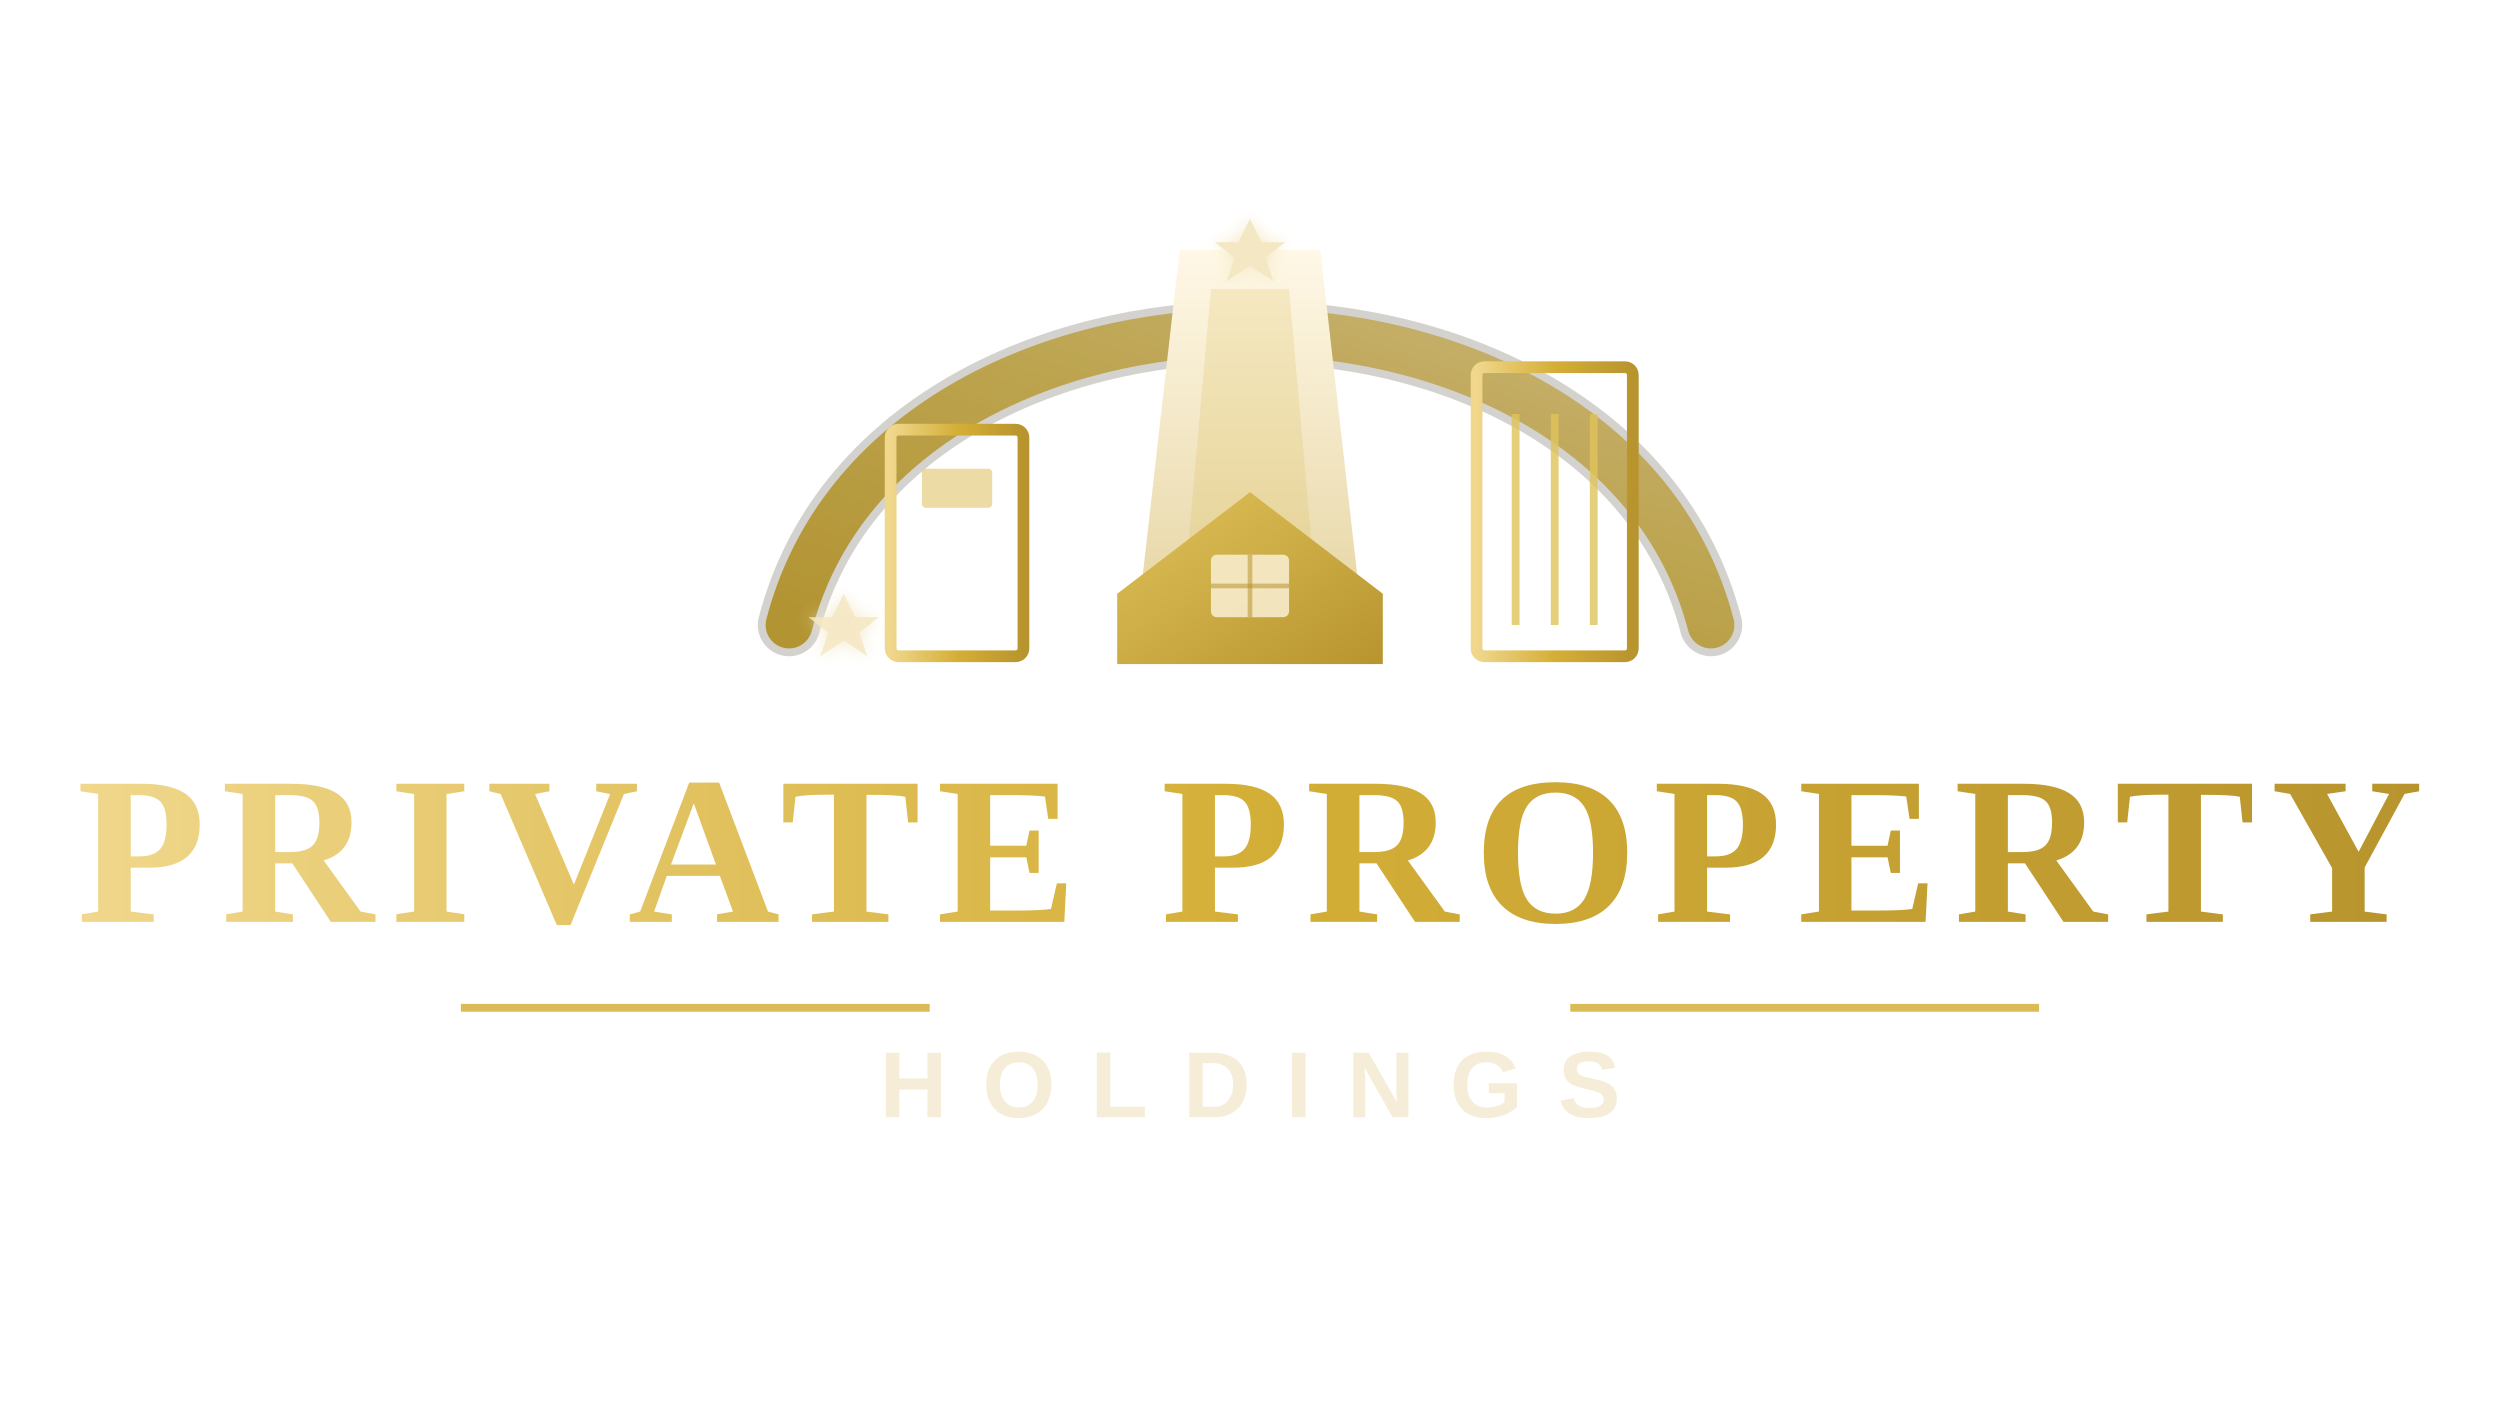
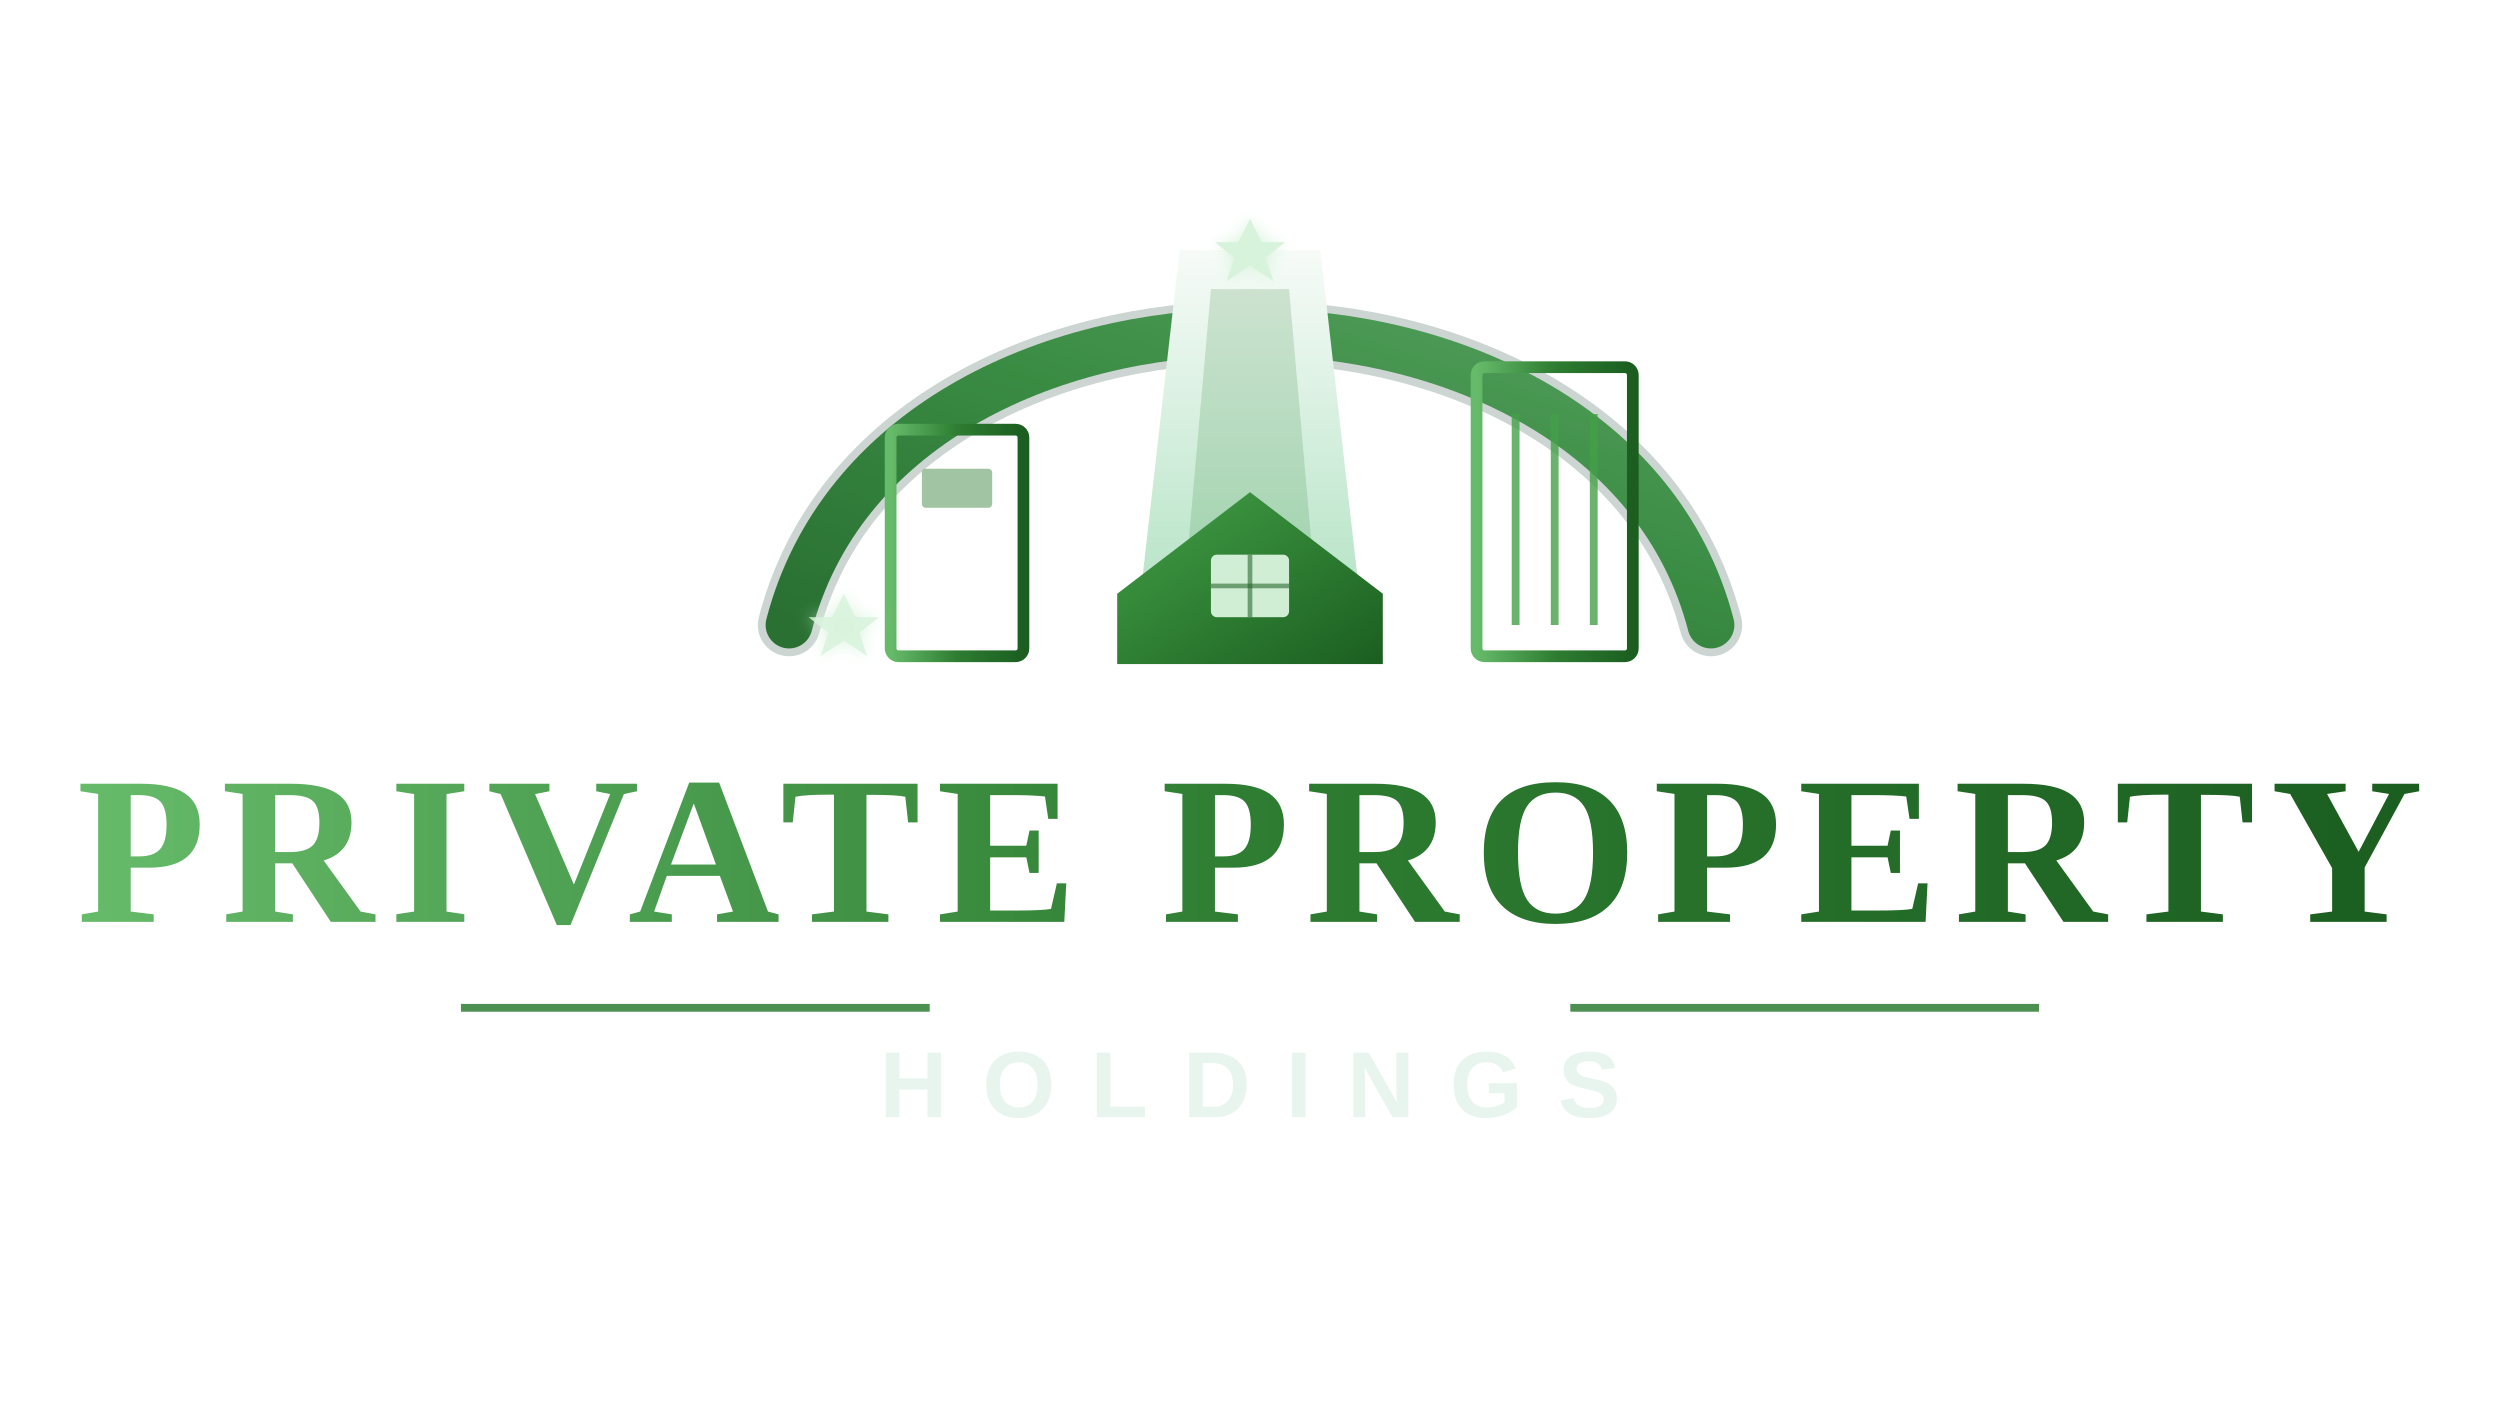
<svg xmlns="http://www.w3.org/2000/svg" viewBox="0 0 640 360" role="img" aria-labelledby="logoTitle logoDesc">
  <defs>
    <linearGradient id="greenDeep" x1="0%" y1="0%" x2="100%" y2="100%">
-       <stop offset="0%" stop-color="#E0C35A" />
-       <stop offset="100%" stop-color="#B8942E" />
+       <stop offset="0%" stop-color="#43A047" />
+       <stop offset="100%" stop-color="#1B5E20" />
    </linearGradient>
    <linearGradient id="greenBright" x1="0%" y1="0%" x2="100%" y2="0%">
-       <stop offset="0%" stop-color="#F0D78C" />
-       <stop offset="50%" stop-color="#D4AF37" />
-       <stop offset="100%" stop-color="#B8942E" />
+       <stop offset="0%" stop-color="#66BB6A" />
+       <stop offset="50%" stop-color="#2E7D32" />
+       <stop offset="100%" stop-color="#1B5E20" />
    </linearGradient>
    <linearGradient id="towerFill" x1="50%" y1="0%" x2="50%" y2="100%">
-       <stop offset="0%" stop-color="#FFF8E7" />
-       <stop offset="100%" stop-color="#E8D8A8" />
+       <stop offset="0%" stop-color="#F7FBF8" />
+       <stop offset="100%" stop-color="#B7E4C7" />
    </linearGradient>
    <linearGradient id="arcGlow" x1="0%" y1="100%" x2="100%" y2="0%">
-       <stop offset="0%" stop-color="#D4AF37" />
-       <stop offset="55%" stop-color="#E0C35A" />
-       <stop offset="100%" stop-color="#F0D78C" />
+       <stop offset="0%" stop-color="#2E7D32" />
+       <stop offset="55%" stop-color="#43A047" />
+       <stop offset="100%" stop-color="#66BB6A" />
    </linearGradient>
    <filter id="softGlow" x="-20%" y="-20%" width="140%" height="140%">
      <feGaussianBlur stdDeviation="2" result="blur" />
      <feMerge>
        <feMergeNode in="blur" />
        <feMergeNode in="SourceGraphic" />
      </feMerge>
    </filter>
  </defs>
  <g transform="translate(320 118)">
    <path d="M-118 42 C-92 -58, 92 -58, 118 42" fill="none" stroke="url(#arcGlow)" stroke-width="12" stroke-linecap="round" />
-     <path d="M-118 42 C-92 -58, 92 -58, 118 42" fill="none" stroke="#3D3420" stroke-opacity="0.22" stroke-width="16" stroke-linecap="round" />
+     <path d="M-118 42 C-92 -58, 92 -58, 118 42" fill="none" stroke="#1B4332" stroke-opacity="0.22" stroke-width="16" stroke-linecap="round" />
    <rect x="-92" y="-8" width="34" height="58" rx="2" fill="none" stroke="url(#greenBright)" stroke-width="3" />
-     <rect x="-84" y="2" width="18" height="10" rx="1" fill="#D4AF37" opacity="0.45" />
+     <rect x="-84" y="2" width="18" height="10" rx="1" fill="#2E7D32" opacity="0.45" />
    <path d="M-18 -54 L18 -54 L28 34 L-28 34 Z" fill="url(#towerFill)" />
-     <path d="M-10 -44 L10 -44 L16 24 L-16 24 Z" fill="#D4AF37" opacity="0.18" />
+     <path d="M-10 -44 L10 -44 L16 24 L-16 24 Z" fill="#2E7D32" opacity="0.18" />
    <rect x="58" y="-24" width="40" height="74" rx="2" fill="none" stroke="url(#greenBright)" stroke-width="3" />
-     <line x1="68" y1="-12" x2="68" y2="42" stroke="#E0C35A" stroke-width="2" opacity="0.8" />
-     <line x1="78" y1="-12" x2="78" y2="42" stroke="#E0C35A" stroke-width="2" opacity="0.8" />
-     <line x1="88" y1="-12" x2="88" y2="42" stroke="#E0C35A" stroke-width="2" opacity="0.8" />
+     <line x1="68" y1="-12" x2="68" y2="42" stroke="#43A047" stroke-width="2" opacity="0.8" />
+     <line x1="78" y1="-12" x2="78" y2="42" stroke="#43A047" stroke-width="2" opacity="0.8" />
+     <line x1="88" y1="-12" x2="88" y2="42" stroke="#43A047" stroke-width="2" opacity="0.8" />
    <path d="M-34 34 L0 8 L34 34 V52 H-34 Z" fill="url(#greenDeep)" />
-     <rect x="-10" y="24" width="20" height="16" rx="1.5" fill="#F4E8C4" opacity="0.95" />
-     <line x1="0" y1="24" x2="0" y2="40" stroke="#B8942E" stroke-width="1.2" opacity="0.55" />
-     <line x1="-10" y1="32" x2="10" y2="32" stroke="#B8942E" stroke-width="1.2" opacity="0.55" />
-     <g filter="url(#softGlow)" fill="#F4E8C4">
+     <rect x="-10" y="24" width="20" height="16" rx="1.5" fill="#D8F3DC" opacity="0.95" />
+     <line x1="0" y1="24" x2="0" y2="40" stroke="#1B5E20" stroke-width="1.2" opacity="0.55" />
+     <line x1="-10" y1="32" x2="10" y2="32" stroke="#1B5E20" stroke-width="1.2" opacity="0.55" />
+     <g filter="url(#softGlow)" fill="#D8F3DC">
      <path d="M0 -62 L3 -56 L9 -56 L4 -52 L6 -46 L0 -50 L-6 -46 L-4 -52 L-9 -56 L-3 -56 Z" />
      <path d="M-104 34 L-101 40 L-95 40 L-100 44 L-98 50 L-104 46 L-110 50 L-108 44 L-113 40 L-107 40 Z" opacity="0.85" />
    </g>
  </g>
  <text x="320" y="236" text-anchor="middle" fill="url(#greenBright)" font-family="'Playfair Display', Georgia, 'Times New Roman', serif" font-size="54" font-weight="700" letter-spacing="4">PRIVATE PROPERTY</text>
-   <line x1="118" y1="258" x2="238" y2="258" stroke="#D4AF37" stroke-width="2" opacity="0.85" />
-   <text x="320" y="286" text-anchor="middle" fill="#F5EDD8" font-family="Manrope, Arial, sans-serif" font-size="24" font-weight="700" letter-spacing="9">HOLDINGS</text>
-   <line x1="402" y1="258" x2="522" y2="258" stroke="#D4AF37" stroke-width="2" opacity="0.85" />
+   <line x1="118" y1="258" x2="238" y2="258" stroke="#2E7D32" stroke-width="2" opacity="0.85" />
+   <text x="320" y="286" text-anchor="middle" fill="#E8F5EE" font-family="Manrope, Arial, sans-serif" font-size="24" font-weight="700" letter-spacing="9">HOLDINGS</text>
+   <line x1="402" y1="258" x2="522" y2="258" stroke="#2E7D32" stroke-width="2" opacity="0.85" />
</svg>
